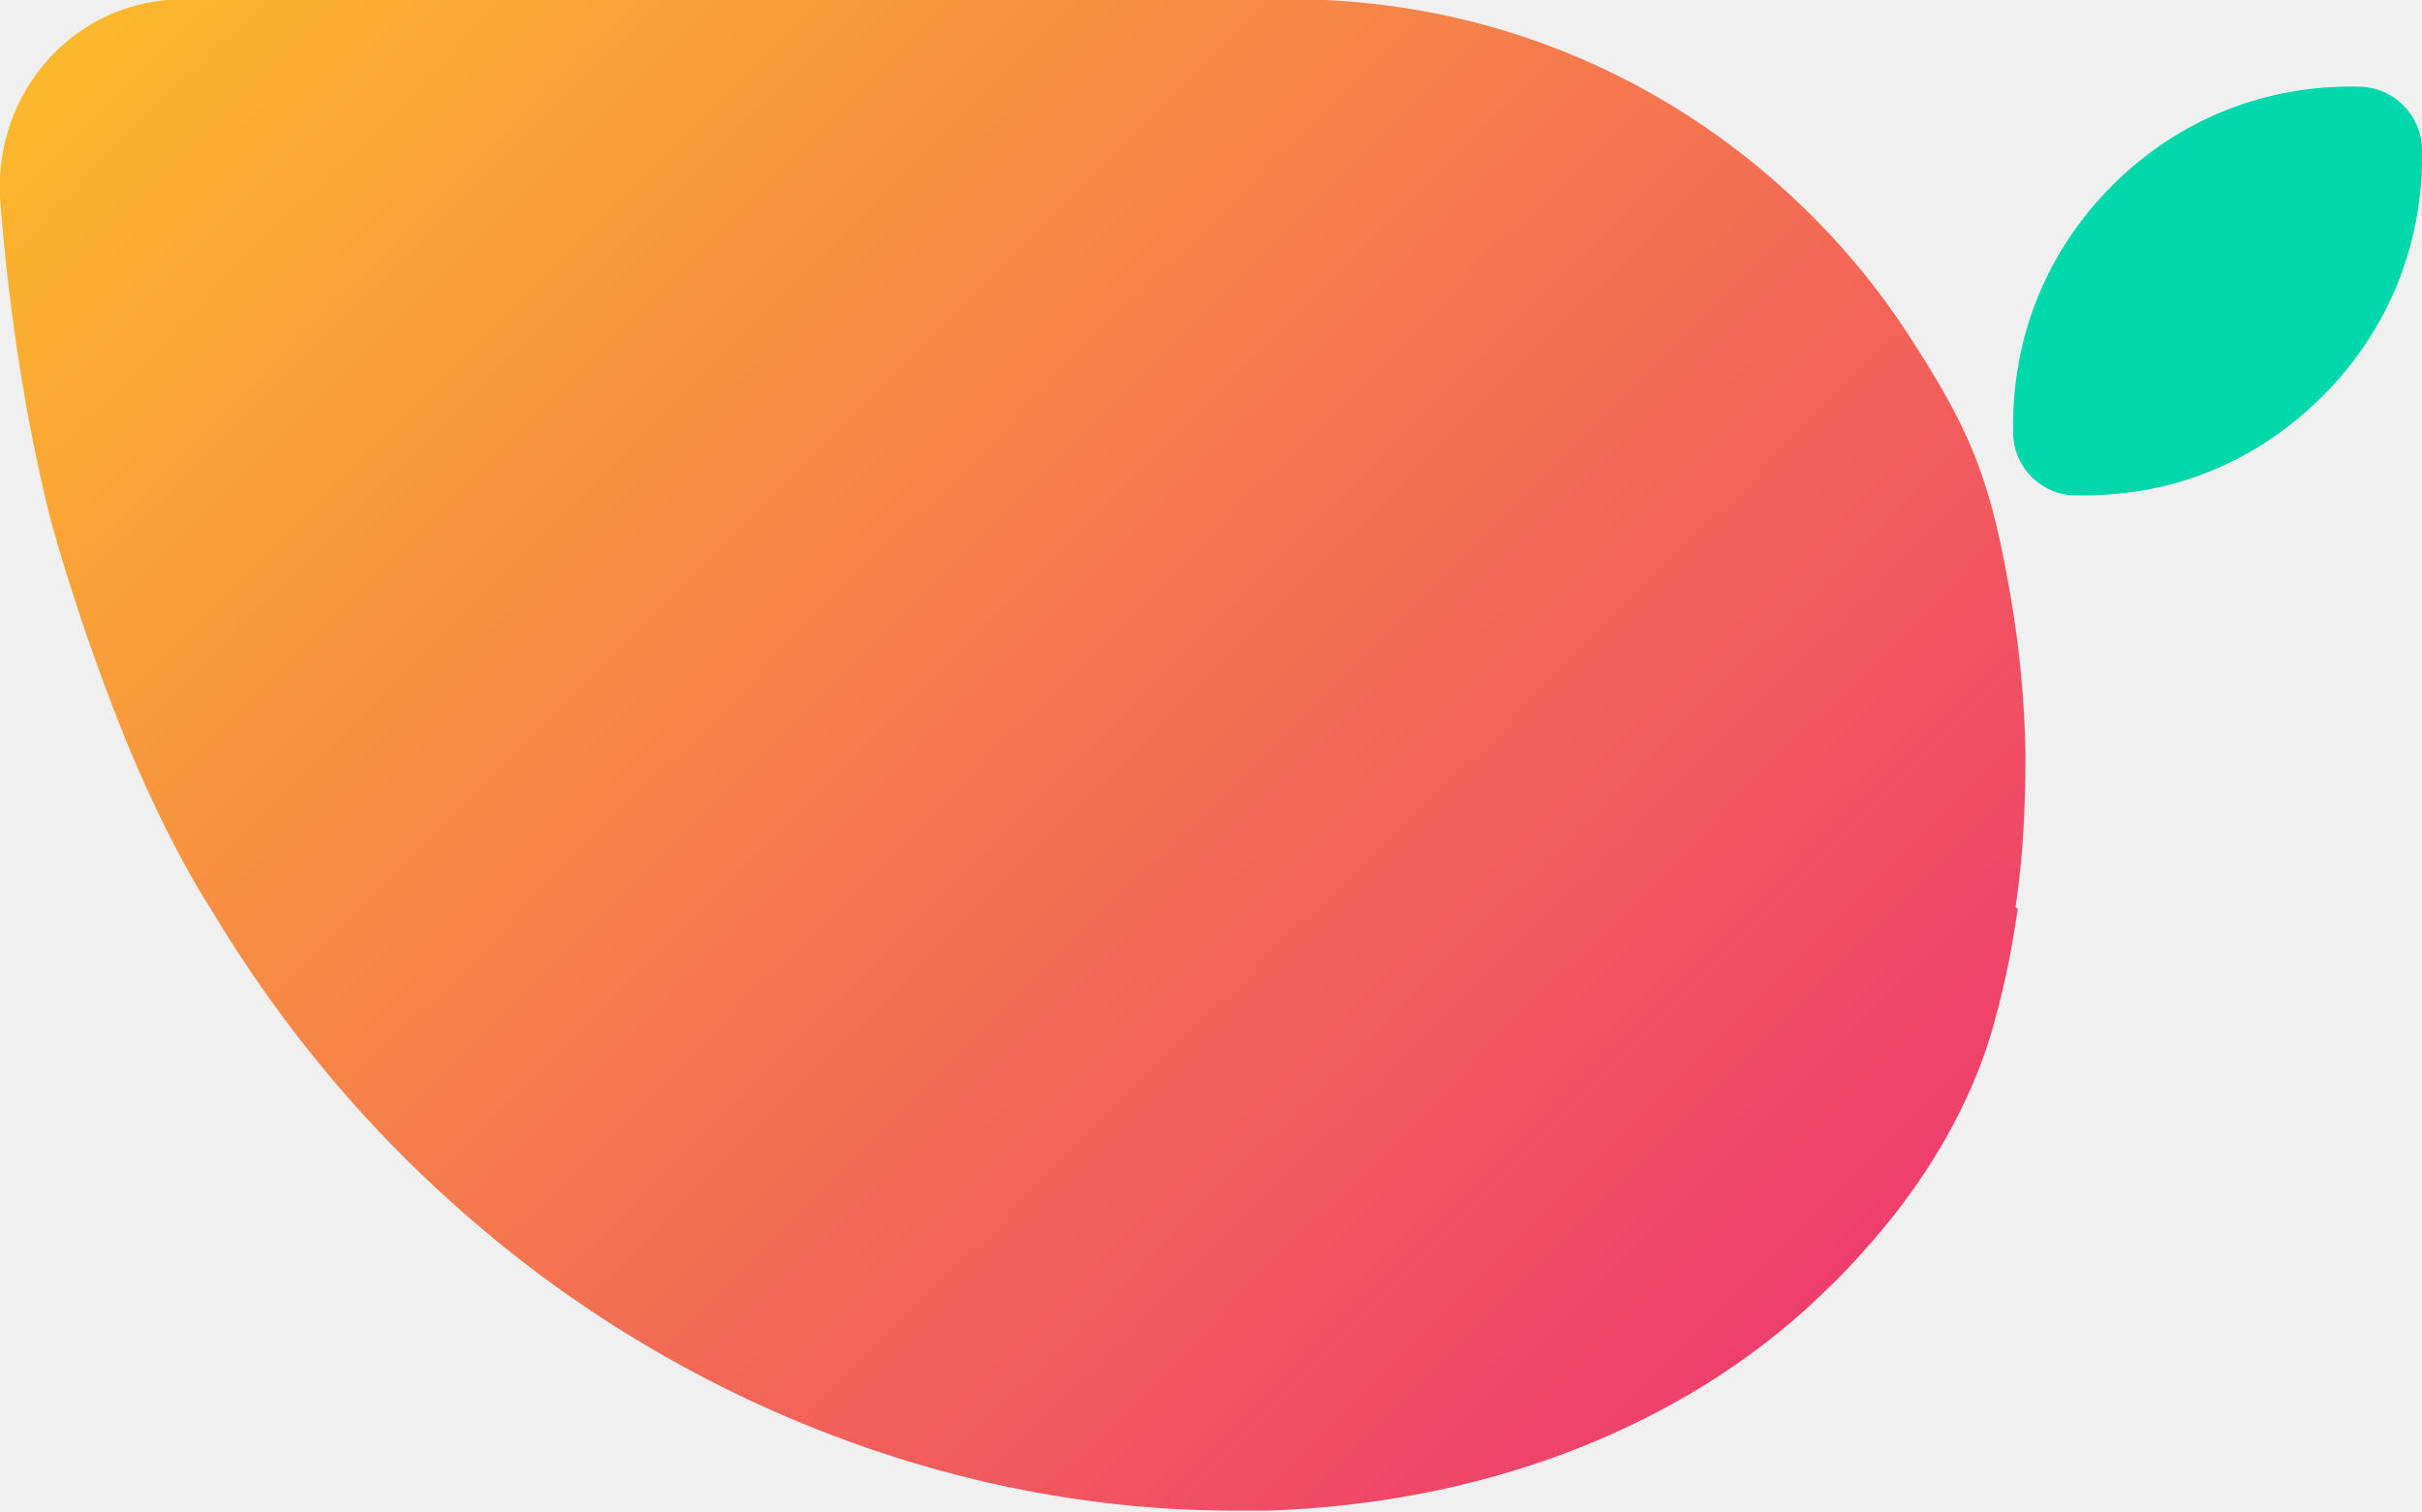
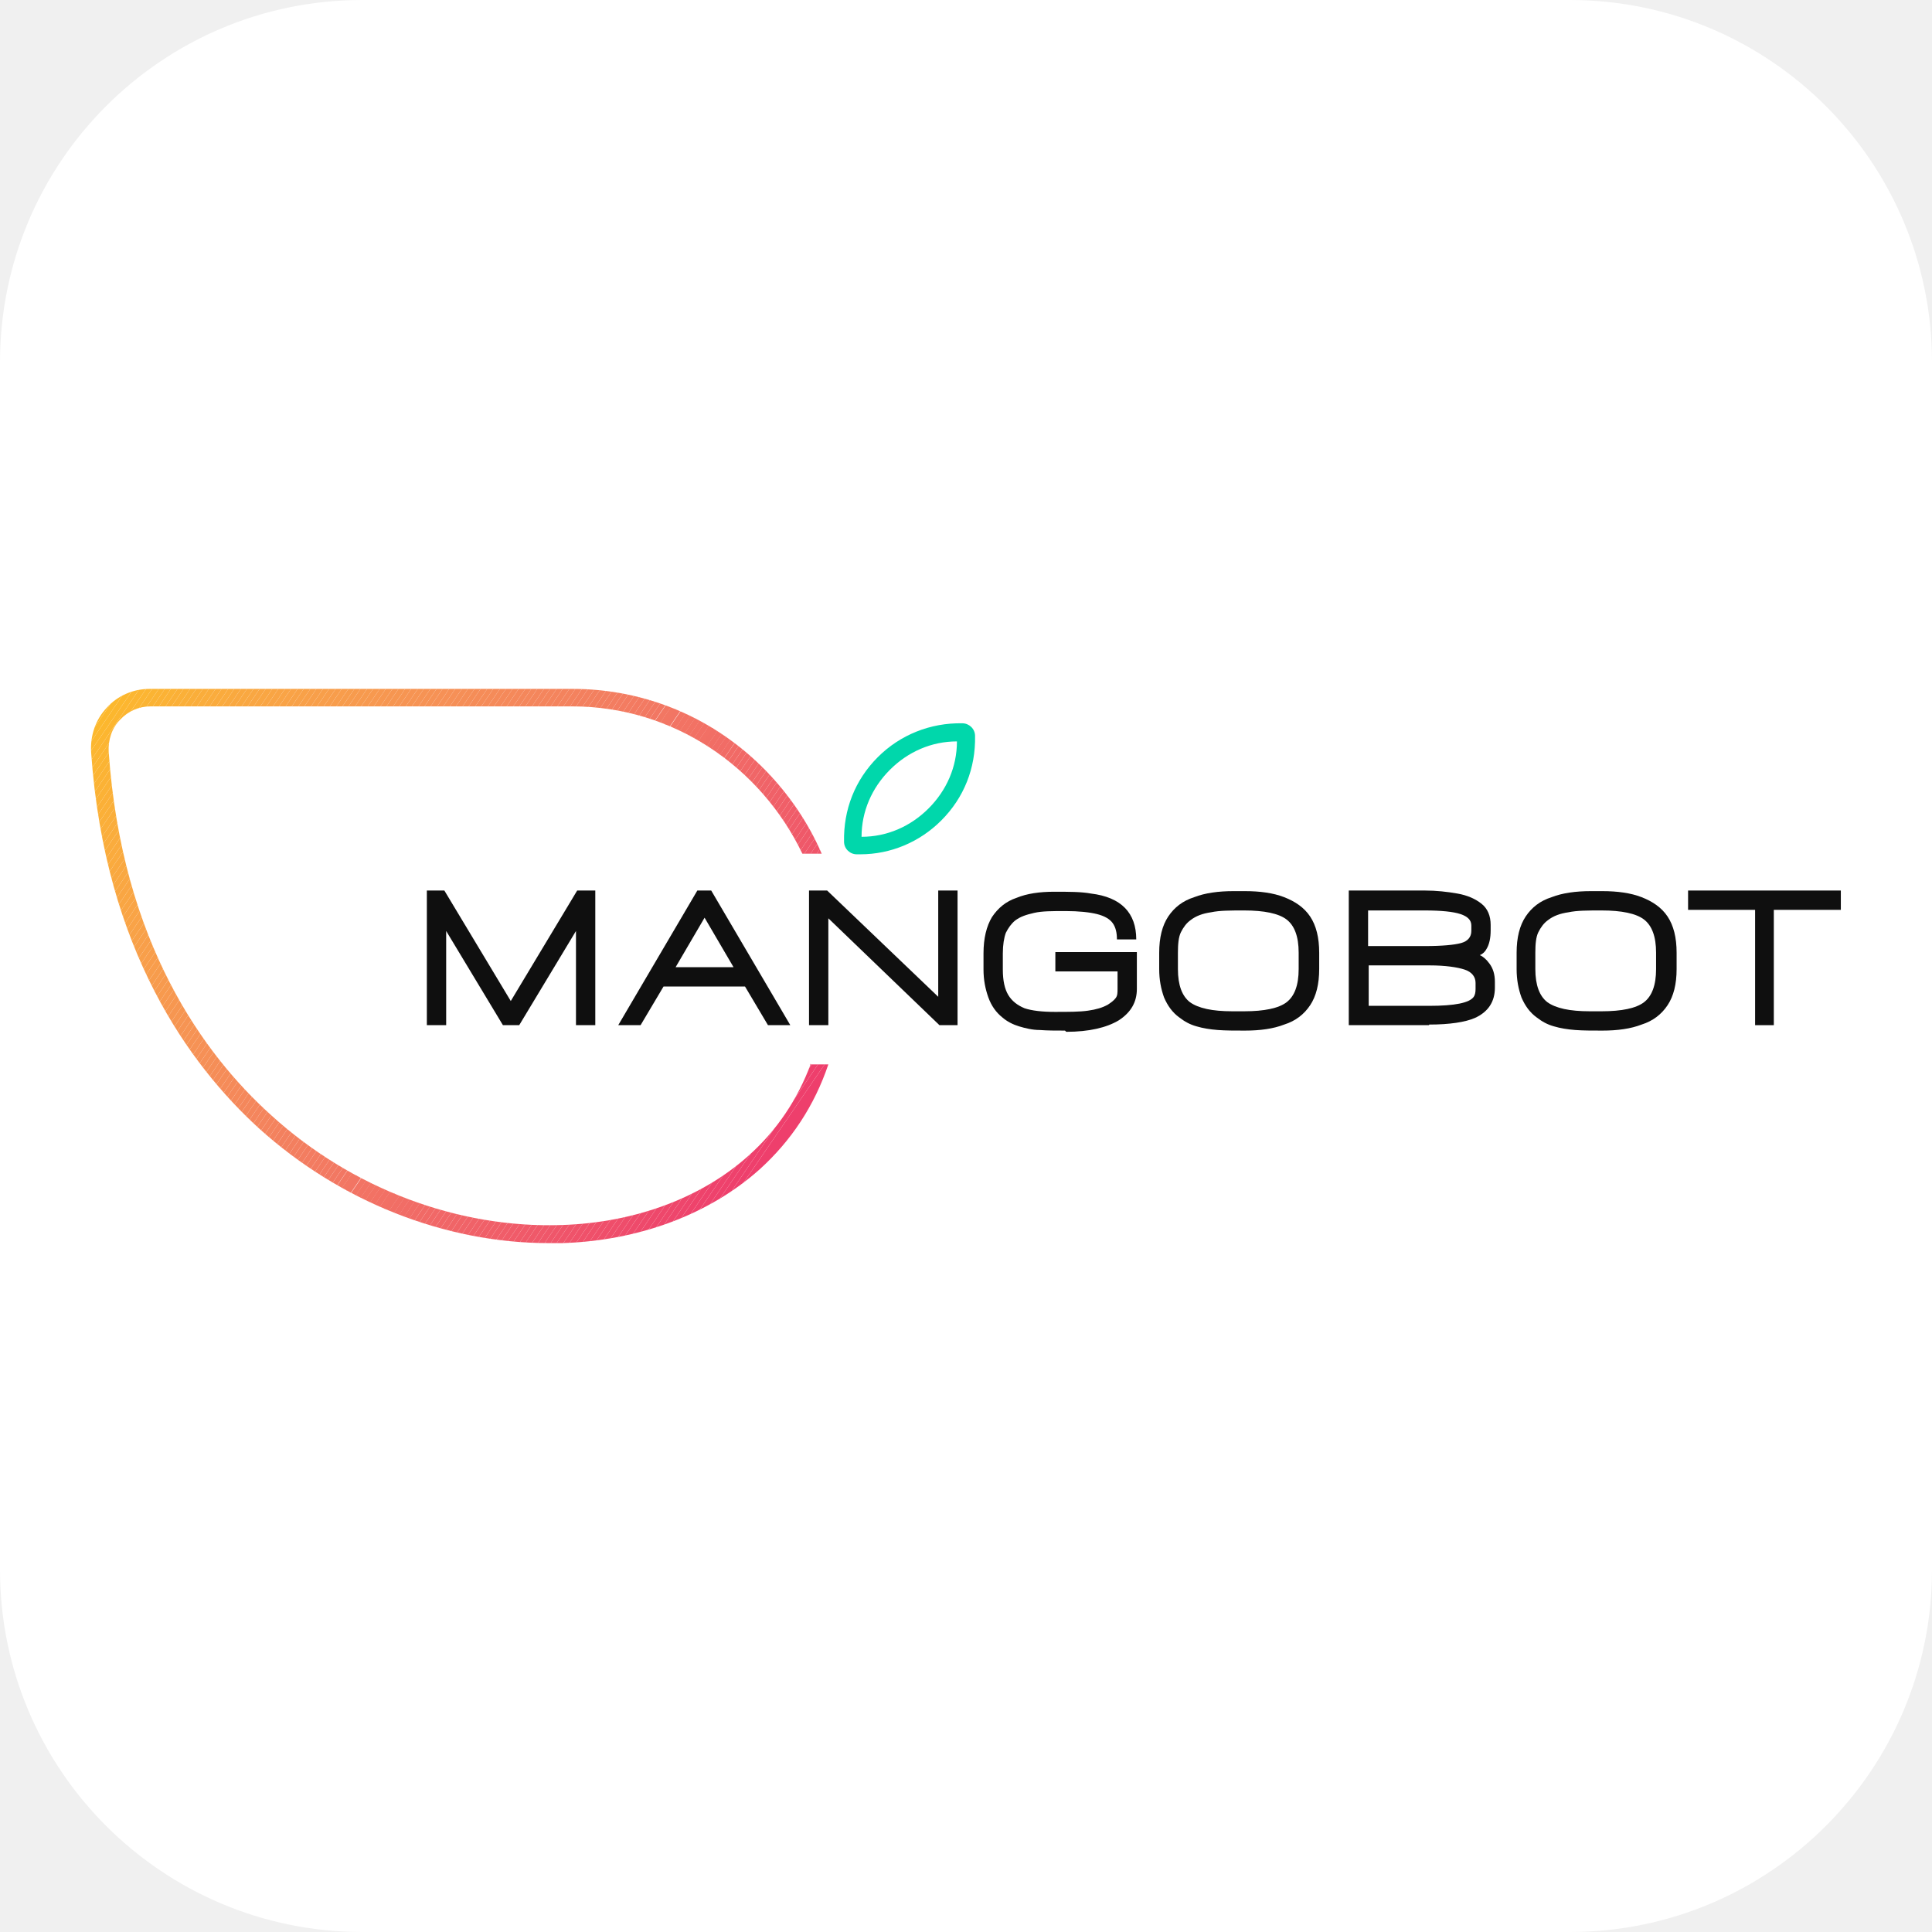
- <svg xmlns="http://www.w3.org/2000/svg" id="Layer_2" data-name="Layer 2" viewBox="0 0 31.58 19.71">
+ <svg xmlns="http://www.w3.org/2000/svg" id="Layer_2" data-name="Layer 2" viewBox="0 0 32 32">
  <defs>
    <style>
      .cls-1 {
+         fill: #f89d4b;
+       }
+ 
+       .cls-2 {
+         fill: #ee456c;
+       }
+ 
+       .cls-3 {
+         fill: #ee406c;
+       }
+ 
+       .cls-4 {
+         fill: #ef516a;
+       }
+ 
+       .cls-5 {
+         fill: #f9a742;
+       }
+ 
+       .cls-6 {
+         fill: #f4875c;
+       }
+ 
+       .cls-7 {
+         fill: #fbb235;
+       }
+ 
+       .cls-8 {
+         fill: #f58d57;
+       }
+ 
+       .cls-9 {
+         fill: #ef4e6b;
+       }
+ 
+       .cls-10 {
+         fill: #f4845d;
+       }
+ 
+       .cls-11 {
+         fill: #f3805e;
+       }
+ 
+       .cls-12 {
+         fill: #f37c61;
+       }
+ 
+       .cls-13 {
        fill: #00d7ab;
      }

-       .cls-2 {
-         fill: url(#linear-gradient);
+       .cls-14 {
+         fill: #f05a69;
+       }
+ 
+       .cls-15 {
+         fill: #fbb037;
+       }
+ 
+       .cls-16 {
+         fill: #f05d69;
+       }
+ 
+       .cls-17 {
+         fill: #fcb82c;
+       }
+ 
+       .cls-18 {
+         fill: #f89d4c;
+       }
+ 
+       .cls-19 {
+         fill: #f06368;
+       }
+ 
+       .cls-20 {
+         fill: #ee436b;
+       }
+ 
+       .cls-21 {
+         fill: #f37f5f;
+       }
+ 
+       .cls-22 {
+         fill: #f79750;
+       }
+ 
+       .cls-23 {
+         fill: #f05c69;
+       }
+ 
+       .cls-24 {
+         fill: #f27564;
+       }
+ 
+       .cls-25 {
+         fill: #f89e4b;
+       }
+ 
+       .cls-26 {
+         fill: #fbb038;
+       }
+ 
+       .cls-27 {
+         fill: #f16966;
+       }
+ 
+       .cls-28 {
+         fill: #f9a841;
+       }
+ 
+       .cls-29 {
+         fill: #fff;
+       }
+ 
+       .cls-30 {
+         fill: #f37e60;
+       }
+ 
+       .cls-31 {
+         fill: #f69156;
+       }
+ 
+       .cls-32 {
+         fill: #f8a049;
+       }
+ 
+       .cls-33 {
+         fill: #f16767;
+       }
+ 
+       .cls-34 {
+         fill: #f5885b;
+       }
+ 
+       .cls-35 {
+         fill: #fcb72e;
+       }
+ 
+       .cls-36 {
+         fill: #ee496b;
+       }
+ 
+       .cls-37 {
+         fill: #f27663;
+       }
+ 
+       .cls-38 {
+         fill: none;
+       }
+ 
+       .cls-39 {
+         fill: #f69057;
+       }
+ 
+       .cls-40 {
+         fill: #ef546a;
+       }
+ 
+       .cls-41 {
+         fill: #f37f60;
+       }
+ 
+       .cls-42 {
+         fill: #f9a445;
+       }
+ 
+       .cls-43 {
+         fill: #f69354;
+       }
+ 
+       .cls-44 {
+         fill: #f27962;
+       }
+ 
+       .cls-45 {
+         fill: #ef586a;
+       }
+ 
+       .cls-46 {
+         fill: #f69255;
+       }
+ 
+       .cls-47 {
+         fill: #f58c58;
+       }
+ 
+       .cls-48 {
+         fill: #f58b59;
+       }
+ 
+       .cls-49 {
+         fill: #f69254;
+       }
+ 
+       .cls-50 {
+         fill: #f27164;
+       }
+ 
+       .cls-51 {
+         fill: #f4855d;
+       }
+ 
+       .cls-52 {
+         fill: #ee3f6c;
+       }
+ 
+       .cls-53 {
+         fill: #f58a59;
+       }
+ 
+       .cls-54 {
+         fill: #fcb532;
+       }
+ 
+       .cls-55 {
+         fill: #f16d66;
+       }
+ 
+       .cls-56 {
+         fill: #faad3b;
+       }
+ 
+       .cls-57 {
+         fill: #ef4f6a;
+       }
+ 
+       .cls-58 {
+         fill: #ef536a;
+       }
+ 
+       .cls-59 {
+         fill: #f79850;
+       }
+ 
+       .cls-60 {
+         fill: #f06467;
+       }
+ 
+       .cls-61 {
+         fill: #f4825e;
+       }
+ 
+       .cls-62 {
+         fill: #ee486b;
+       }
+ 
+       .cls-63 {
+         fill: #f4875b;
+       }
+ 
+       .cls-64 {
+         fill: #f37a61;
+       }
+ 
+       .cls-65 {
+         fill: #f79a4e;
+       }
+ 
+       .cls-66 {
+         fill: #fcb531;
+       }
+ 
+       .cls-67 {
+         fill: #f16667;
+       }
+ 
+       .cls-68 {
+         fill: #f9a544;
+       }
+ 
+       .cls-69 {
+         fill: #faaf39;
+       }
+ 
+       .cls-70 {
+         fill: #f69651;
+       }
+ 
+       .cls-71 {
+         fill: #faac3d;
+       }
+ 
+       .cls-72 {
+         fill: #f8a247;
+       }
+ 
+       .cls-73 {
+         fill: #f27464;
+       }
+ 
+       .cls-74 {
+         fill: #f37d60;
+       }
+ 
+       .cls-75 {
+         fill: #f05b69;
+       }
+ 
+       .cls-76 {
+         fill: #fbb236;
+       }
+ 
+       .cls-77 {
+         fill: #ee426c;
+       }
+ 
+       .cls-78 {
+         fill: #fbb334;
+       }
+ 
+       .cls-79 {
+         fill: #f27763;
+       }
+ 
+       .cls-80 {
+         fill: #f79c4c;
+       }
+ 
+       .cls-81 {
+         fill: #f4835e;
+       }
+ 
+       .cls-82 {
+         fill: #faae3a;
+       }
+ 
+       .cls-83 {
+         fill: #ee466c;
+       }
+ 
+       .cls-84 {
+         fill: #fcb82d;
+       }
+ 
+       .cls-85 {
+         fill: #f06567;
+       }
+ 
+       .cls-86 {
+         fill: #f69056;
+       }
+ 
+       .cls-87 {
+         fill: #f27862;
+       }
+ 
+       .cls-88 {
+         fill: #f37a62;
+       }
+ 
+       .cls-89 {
+         fill: #ef506a;
+       }
+ 
+       .cls-90 {
+         fill: #0f0f0f;
+       }
+ 
+       .cls-91 {
+         fill: #faab3d;
+       }
+ 
+       .cls-92 {
+         fill: #f3805f;
+       }
+ 
+       .cls-93 {
+         fill: #ef556a;
+       }
+ 
+       .cls-94 {
+         fill: #faad3c;
+       }
+ 
+       .cls-95 {
+         fill: #f9a643;
+       }
+ 
+       .cls-96 {
+         fill: #f16e65;
+       }
+ 
+       .cls-97 {
+         fill: #f16a66;
+       }
+ 
+       .cls-98 {
+         fill: #f27264;
+       }
+ 
+       .cls-99 {
+         fill: #ee476b;
+       }
+ 
+       .cls-100 {
+         fill: #f9a347;
+       }
+ 
+       .cls-101 {
+         fill: #f16b66;
+       }
+ 
+       .cls-102 {
+         fill: #f05e68;
+       }
+ 
+       .cls-103 {
+         fill: #ef566a;
+       }
+ 
+       .cls-104 {
+         fill: #f16867;
+       }
+ 
+       .cls-105 {
+         fill: #f58e57;
+       }
+ 
+       .cls-106 {
+         fill: #f9a840;
+       }
+ 
+       .cls-107 {
+         fill: #ee4b6b;
+       }
+ 
+       .cls-108 {
+         fill: #f8a148;
+       }
+ 
+       .cls-109 {
+         fill: #ef5969;
+       }
+ 
+       .cls-110 {
+         fill: #f05f68;
+       }
+ 
+       .cls-111 {
+         fill: #f4865c;
+       }
+ 
+       .cls-112 {
+         fill: #f27364;
+       }
+ 
+       .cls-113 {
+         fill: #f16c66;
+       }
+ 
+       .cls-114 {
+         fill: #f27065;
+       }
+ 
+       .cls-115 {
+         fill: #f9a446;
+       }
+ 
+       .cls-116 {
+         fill: #f4835d;
+       }
+ 
+       .cls-117 {
+         fill: #ef526a;
+       }
+ 
+       .cls-118 {
+         fill: #f9a93f;
+       }
+ 
+       .cls-119 {
+         fill: #f06667;
+       }
+ 
+       .cls-120 {
+         fill: #ee416c;
+       }
+ 
+       .cls-121 {
+         fill: #f37b61;
+       }
+ 
+       .cls-122 {
+         fill: #f79b4d;
+       }
+ 
+       .cls-123 {
+         fill: #f69453;
+       }
+ 
+       .cls-124 {
+         fill: #ee4a6b;
+       }
+ 
+       .cls-125 {
+         fill: #ef4e6a;
+       }
+ 
+       .cls-126 {
+         fill: #fcb630;
+       }
+ 
+       .cls-127 {
+         fill: #ef576a;
+       }
+ 
+       .cls-128 {
+         fill: #f69552;
+       }
+ 
+       .cls-129 {
+         fill: #f06268;
+       }
+ 
+       .cls-130 {
+         fill: #f7994f;
+       }
+ 
+       .cls-131 {
+         fill: #f06168;
+       }
+ 
+       .cls-132 {
+         fill: #f06068;
+       }
+ 
+       .cls-133 {
+         fill: #faab3e;
+       }
+ 
+       .cls-134 {
+         fill: #f89f4a;
+       }
+ 
+       .cls-135 {
+         fill: #f58f57;
+       }
+ 
+       .cls-136 {
+         fill: #fbb433;
+       }
+ 
+       .cls-137 {
+         clip-path: url(#clippath);
+       }
+ 
+       .cls-138 {
+         fill: #ee4d6b;
+       }
+ 
+       .cls-139 {
+         fill: #f5895a;
+       }
+ 
+       .cls-140 {
+         fill: #f16f65;
      }
    </style>
-     <linearGradient id="linear-gradient" x1="23.06" y1="17.58" x2="3.45" y2="-2.04" gradientUnits="userSpaceOnUse">
-       <stop offset="0" stop-color="#ee3f6c" />
-       <stop offset="1" stop-color="#fcb82c" />
-     </linearGradient>
+     <clipPath id="clippath">
+       <path class="cls-38" d="M13.43,17.62c-.22.59-.56,1.1-1.03,1.52-.78.7-1.88,1.11-3.09,1.15-1.72.06-3.48-.6-4.82-1.82-1.11-1-2.47-2.85-2.69-6.02-.01-.19.05-.39.19-.53.13-.14.31-.22.5-.22h6.99c1.67,0,3.12,1,3.81,2.44h.32c-.22-.51-.54-.98-.93-1.38-.85-.87-1.99-1.35-3.2-1.35H2.48c-.27,0-.53.11-.71.31-.19.2-.28.47-.26.75.23,3.27,1.64,5.18,2.78,6.22,1.34,1.21,3.08,1.9,4.8,1.9.07,0,.15,0,.22,0,1.28-.04,2.44-.48,3.27-1.22.53-.48.91-1.06,1.14-1.74h-.31Z" />
+     </clipPath>
  </defs>
  <g id="Layer_1-2" data-name="Layer 1">
    <g>
-       <path class="cls-1" d="M31.58,1.93c.03,1.22-.43,2.37-1.29,3.23s-1.94,1.3-3.11,1.3c-.04,0-.08,0-.12,0-.44,0-.81-.37-.81-.81-.03-1.21.42-2.36,1.29-3.23s2.01-1.32,3.23-1.29c.44.01.8.37.81.81Z" />
-       <path class="cls-2" d="M26.31,11.85c-.07.48-.16.95-.29,1.42-.3,1.15-.95,2.2-1.75,3.08-.23.26-.48.5-.73.73-1.78,1.6-4.27,2.53-7,2.62-.16,0-.32,0-.47,0-3.64,0-7.35-1.46-10.18-4.02-1.03-.92-2.16-2.18-3.15-3.84,0,0-.58-.87-1.18-2.39s-.91-2.71-.91-2.71C.34,5.49.12,4.11,0,2.59c-.04-.67.19-1.34.65-1.84.46-.49,1.07-.76,1.75-.76h14.43c2.6,0,5.04,1.03,6.87,2.9.43.44.82.92,1.16,1.44s.65,1.03.87,1.57c.25.61.38,1.26.49,1.9s.18,1.35.19,2.04c0,.67-.03,1.33-.13,1.99Z" />
+       <rect class="cls-29" width="32" height="32" rx="6" ry="6" />
+       <g id="uuid-e675c6ee-633a-4147-bfee-abfe7c6ea15d" data-name="Layer 1-2">
+         <g>
+           <g>
+             <path class="cls-90" d="M9.86,16.98h-.32v-1.56l-.94,1.56h-.27l-.94-1.56v1.56h-.32v-2.23h.29l1.1,1.83,1.1-1.83h.3v2.23h0Z" />
+             <path class="cls-90" d="M13.09,16.98h-.37l-.38-.64h-1.35l-.38.64h-.37l1.31-2.23h.23l1.31,2.23h0ZM12.15,16.02l-.48-.82-.48.82h.97,0Z" />
+             <path class="cls-90" d="M15.86,16.98h-.3l-1.84-1.77v1.77h-.32v-2.23h.3l1.84,1.76v-1.76h.32v2.23h0Z" />
+             <path class="cls-90" d="M17.64,17.07c-.15,0-.29,0-.42-.01-.12,0-.24-.03-.34-.06-.1-.03-.2-.08-.28-.15-.1-.08-.18-.19-.23-.33-.05-.14-.08-.29-.08-.46v-.27c0-.25.05-.45.14-.6.1-.15.23-.26.41-.32.17-.07.38-.1.62-.1s.45,0,.61.03c.5.06.75.32.75.76h-.32c0-.11-.02-.2-.07-.27-.05-.07-.14-.12-.26-.15-.12-.03-.3-.05-.52-.05s-.39,0-.52.03-.23.06-.32.13c-.06.05-.11.12-.15.2-.03.08-.05.2-.05.34v.27c0,.18.03.32.09.42.06.1.15.17.27.22.12.04.29.06.5.06.23,0,.41,0,.55-.02s.24-.05.33-.1c.06-.04.1-.07.13-.11s.03-.09.03-.15v-.29h-1.03v-.32h1.35v.61c0,.22-.1.39-.3.52-.2.12-.49.19-.87.19h0Z" />
+             <path class="cls-90" d="M20.61,17.07c-.16,0-.31,0-.44-.01s-.25-.03-.35-.06c-.11-.03-.2-.08-.29-.15-.11-.08-.19-.19-.25-.33-.05-.14-.08-.29-.08-.47v-.27c0-.25.05-.45.15-.6.1-.15.24-.26.43-.32.18-.07.4-.1.65-.1h.19c.25,0,.47.03.65.1.18.07.33.17.43.32s.15.35.15.6v.27c0,.25-.05.45-.15.6-.1.15-.24.26-.43.32-.18.07-.4.1-.65.1h0ZM20.61,16.75c.33,0,.57-.05.7-.15.13-.1.2-.28.2-.55v-.27c0-.27-.07-.45-.2-.55-.13-.1-.37-.15-.7-.15-.23,0-.41,0-.55.03-.14.02-.25.06-.34.13-.07.05-.12.12-.16.2s-.05.2-.05.34v.27c0,.27.07.45.2.55.14.1.37.15.7.15h.19Z" />
+             <path class="cls-90" d="M23.67,16.98h-1.33v-2.23h1.26c.19,0,.37.02.54.05s.3.09.4.17.15.2.15.35v.09c0,.12-.02.23-.07.31-.02.04-.06.08-.11.1.05.02.11.07.16.14.06.08.09.18.09.3v.1c0,.23-.11.4-.33.5-.16.07-.42.11-.76.11h0ZM23.6,15.67c.29,0,.49-.02.6-.05.11-.03.17-.1.17-.2v-.09c0-.09-.06-.15-.18-.19-.12-.04-.32-.06-.59-.06h-.94v.59h.94ZM23.67,16.66c.43,0,.67-.05.74-.15.02-.03.03-.07.03-.13v-.1c0-.1-.06-.18-.18-.22-.12-.04-.32-.07-.58-.07h-1.01v.67h1.01Z" />
+             <path class="cls-90" d="M26.53,17.07c-.16,0-.31,0-.44-.01s-.25-.03-.35-.06c-.11-.03-.2-.08-.29-.15-.11-.08-.19-.19-.25-.33-.05-.14-.08-.29-.08-.47v-.27c0-.25.05-.45.15-.6.1-.15.24-.26.43-.32.18-.07.4-.1.65-.1h.19c.25,0,.47.03.65.1.18.07.33.17.43.32s.15.35.15.6v.27c0,.25-.05.45-.15.6-.1.15-.24.26-.43.32-.18.07-.4.1-.65.1h0ZM26.53,16.75c.33,0,.57-.05.7-.15.13-.1.2-.28.2-.55v-.27c0-.27-.07-.45-.2-.55-.13-.1-.37-.15-.7-.15-.23,0-.41,0-.55.03-.14.02-.25.06-.34.13-.07.05-.12.12-.16.2s-.05.2-.05.34v.27c0,.27.07.45.2.55.14.1.37.15.7.15h.19Z" />
+             <path class="cls-90" d="M29.39,16.98h-.32v-1.91h-1.11v-.32h2.53v.32h-1.11v1.91Z" />
+           </g>
+           <g class="cls-137">
+             <g>
+               <polygon class="cls-17" points="1.89 11.41 1.49 12 1.49 11.41 1.89 11.41" />
+               <polygon class="cls-17" points="2 11.41 1.49 12.16 1.49 12 1.89 11.41 2 11.41" />
+               <polygon class="cls-84" points="2.1 11.41 1.49 12.31 1.49 12.16 2 11.41 2.1 11.41" />
+               <polygon class="cls-35" points="2.21 11.41 1.49 12.46 1.49 12.31 2.1 11.41 2.21 11.41" />
+               <polygon class="cls-126" points="2.31 11.41 1.49 12.62 1.49 12.46 2.21 11.41 2.31 11.41" />
+               <polygon class="cls-66" points="2.42 11.41 1.49 12.77 1.49 12.62 2.31 11.41 2.42 11.41" />
+               <polygon class="cls-54" points="2.52 11.41 1.49 12.92 1.49 12.77 2.42 11.41 2.52 11.41" />
+               <polygon class="cls-136" points="2.63 11.41 1.49 13.08 1.49 12.92 2.52 11.41 2.63 11.41" />
+               <polygon class="cls-78" points="2.73 11.41 1.49 13.23 1.49 13.08 2.63 11.41 2.73 11.41" />
+               <polygon class="cls-7" points="2.83 11.41 1.49 13.38 1.49 13.23 2.73 11.41 2.83 11.41" />
+               <polygon class="cls-76" points="2.94 11.41 1.49 13.54 1.49 13.38 2.83 11.41 2.94 11.41" />
+               <polygon class="cls-15" points="3.04 11.41 1.49 13.69 1.49 13.54 2.94 11.41 3.04 11.41" />
+               <polygon class="cls-26" points="3.15 11.41 1.49 13.84 1.49 13.69 3.04 11.41 3.15 11.41" />
+               <polygon class="cls-69" points="3.25 11.41 1.49 13.99 1.49 13.84 3.15 11.41 3.25 11.41" />
+               <polygon class="cls-82" points="3.36 11.41 1.49 14.15 1.49 13.99 3.25 11.41 3.36 11.41" />
+               <polygon class="cls-56" points="3.46 11.41 1.49 14.3 1.49 14.15 3.36 11.41 3.46 11.41" />
+               <polygon class="cls-94" points="3.57 11.41 1.49 14.45 1.49 14.3 3.46 11.41 3.57 11.41" />
+               <polygon class="cls-71" points="3.67 11.41 1.49 14.61 1.49 14.45 3.57 11.41 3.67 11.41" />
+               <polygon class="cls-91" points="3.78 11.41 1.49 14.76 1.49 14.61 3.67 11.41 3.78 11.41" />
+               <polygon class="cls-133" points="3.88 11.41 1.49 14.91 1.49 14.76 3.78 11.41 3.88 11.41" />
+               <polygon class="cls-118" points="3.99 11.41 1.49 15.07 1.49 14.91 3.88 11.41 3.99 11.41" />
+               <polygon class="cls-106" points="4.09 11.41 1.49 15.22 1.49 15.07 3.99 11.41 4.09 11.41" />
+               <polygon class="cls-28" points="4.2 11.41 1.49 15.37 1.49 15.22 4.09 11.41 4.2 11.41" />
+               <polygon class="cls-5" points="4.3 11.41 1.49 15.52 1.49 15.37 4.2 11.41 4.3 11.41" />
+               <polygon class="cls-95" points="4.4 11.41 1.49 15.68 1.49 15.52 4.3 11.41 4.4 11.41" />
+               <polygon class="cls-95" points="4.51 11.41 1.49 15.83 1.49 15.68 4.4 11.41 4.51 11.41" />
+               <polygon class="cls-68" points="4.61 11.41 1.49 15.98 1.49 15.83 4.51 11.41 4.61 11.41" />
+               <polygon class="cls-42" points="4.72 11.41 1.49 16.14 1.49 15.98 4.61 11.41 4.72 11.41" />
+               <polygon class="cls-115" points="4.82 11.41 1.49 16.29 1.49 16.14 4.72 11.41 4.82 11.41" />
+               <polygon class="cls-100" points="4.93 11.41 1.49 16.44 1.49 16.29 4.82 11.41 4.93 11.41" />
+               <polygon class="cls-72" points="5.03 11.41 1.49 16.6 1.49 16.44 4.93 11.41 5.03 11.41" />
+               <polygon class="cls-108" points="5.14 11.41 1.49 16.75 1.49 16.6 5.03 11.41 5.14 11.41" />
+               <polygon class="cls-32" points="5.24 11.41 1.49 16.9 1.49 16.75 5.14 11.41 5.24 11.41" />
+               <polygon class="cls-134" points="5.35 11.41 1.49 17.05 1.49 16.9 5.24 11.41 5.35 11.41" />
+               <polygon class="cls-134" points="5.45 11.41 1.53 17.14 1.49 17.12 1.49 17.05 5.35 11.41 5.45 11.41" />
+               <polygon class="cls-25" points="5.56 11.41 1.6 17.19 1.53 17.14 5.45 11.41 5.56 11.41" />
+               <polygon class="cls-1" points="5.66 11.41 1.67 17.24 1.6 17.19 5.56 11.41 5.66 11.41" />
+               <polygon class="cls-18" points="5.77 11.41 1.75 17.29 1.67 17.24 5.66 11.41 5.77 11.41" />
+               <polygon class="cls-80" points="5.87 11.41 1.82 17.34 1.75 17.29 5.77 11.41 5.87 11.41" />
+               <polygon class="cls-122" points="5.97 11.41 1.89 17.39 1.82 17.34 5.87 11.41 5.97 11.41" />
+               <polygon class="cls-65" points="6.08 11.41 1.96 17.44 1.89 17.39 5.97 11.41 6.08 11.41" />
+               <polygon class="cls-65" points="6.18 11.41 2.03 17.49 1.96 17.44 6.08 11.41 6.18 11.41" />
+               <polygon class="cls-130" points="6.29 11.41 2.1 17.53 2.03 17.49 6.18 11.41 6.29 11.41" />
+               <polygon class="cls-59" points="6.39 11.41 2.17 17.58 2.1 17.53 6.29 11.41 6.39 11.41" />
+               <polygon class="cls-22" points="6.5 11.41 2.24 17.63 2.17 17.58 6.39 11.41 6.5 11.41" />
+               <polygon class="cls-70" points="6.6 11.41 2.32 17.68 2.24 17.63 6.5 11.41 6.6 11.41" />
+               <polygon class="cls-70" points="6.71 11.41 2.39 17.73 2.32 17.68 6.6 11.41 6.71 11.41" />
+               <polygon class="cls-128" points="6.81 11.41 2.46 17.78 2.39 17.73 6.71 11.41 6.81 11.41" />
+               <polygon class="cls-123" points="6.92 11.41 2.53 17.83 2.46 17.78 6.81 11.41 6.92 11.41" />
+               <polygon class="cls-123" points="7.02 11.41 2.6 17.88 2.53 17.83 6.92 11.41 7.02 11.41" />
+               <polygon class="cls-43" points="7.13 11.41 2.67 17.92 2.6 17.88 7.02 11.41 7.13 11.41" />
+               <polygon class="cls-49" points="7.23 11.41 2.74 17.97 2.67 17.92 7.13 11.41 7.23 11.41" />
+               <polygon class="cls-46" points="7.33 11.41 2.82 18.02 2.74 17.97 7.23 11.41 7.33 11.41" />
+               <polygon class="cls-31" points="7.44 11.41 2.89 18.07 2.82 18.02 7.33 11.41 7.44 11.41" />
+               <polygon class="cls-86" points="7.54 11.41 2.96 18.12 2.89 18.07 7.44 11.41 7.54 11.41" />
+               <polygon class="cls-39" points="7.65 11.41 3.03 18.17 2.96 18.12 7.54 11.41 7.65 11.41" />
+               <polygon class="cls-135" points="7.75 11.41 3.1 18.22 3.03 18.17 7.65 11.41 7.75 11.41" />
+               <polygon class="cls-105" points="7.86 11.41 3.17 18.27 3.1 18.22 7.75 11.41 7.86 11.41" />
+               <polygon class="cls-8" points="7.96 11.41 3.24 18.31 3.17 18.27 7.86 11.41 7.96 11.41" />
+               <polygon class="cls-47" points="8.07 11.41 3.31 18.36 3.24 18.31 7.96 11.41 8.07 11.41" />
+               <polygon class="cls-47" points="8.17 11.41 3.39 18.41 3.31 18.36 8.07 11.41 8.17 11.41" />
+               <polygon class="cls-48" points="8.28 11.41 3.46 18.46 3.39 18.41 8.17 11.41 8.28 11.41" />
+               <polygon class="cls-53" points="8.38 11.41 3.53 18.51 3.46 18.46 8.28 11.41 8.38 11.41" />
+               <polygon class="cls-139" points="8.49 11.41 3.6 18.56 3.53 18.51 8.38 11.41 8.49 11.41" />
+               <polygon class="cls-139" points="8.59 11.41 3.67 18.61 3.6 18.56 8.49 11.41 8.59 11.41" />
+               <polygon class="cls-34" points="8.7 11.41 3.74 18.66 3.67 18.61 8.59 11.41 8.7 11.41" />
+               <polygon class="cls-63" points="8.8 11.41 3.81 18.7 3.74 18.66 8.7 11.41 8.8 11.41" />
+               <polygon class="cls-6" points="8.9 11.41 3.89 18.75 3.81 18.7 8.8 11.41 8.9 11.41" />
+               <polygon class="cls-111" points="9.01 11.41 3.96 18.8 3.89 18.75 8.9 11.41 9.01 11.41" />
+               <polygon class="cls-51" points="9.11 11.41 4.03 18.85 3.96 18.8 9.01 11.41 9.11 11.41" />
+               <polygon class="cls-51" points="9.22 11.41 4.1 18.9 4.03 18.85 9.11 11.41 9.22 11.41" />
+               <polygon class="cls-10" points="9.32 11.41 4.17 18.95 4.1 18.9 9.22 11.41 9.32 11.41" />
+               <polygon class="cls-116" points="9.43 11.41 4.24 19 4.17 18.95 9.32 11.41 9.43 11.41" />
+               <polygon class="cls-81" points="9.53 11.41 4.31 19.05 4.24 19 9.43 11.41 9.53 11.41" />
+               <polygon class="cls-61" points="9.64 11.41 4.38 19.1 4.31 19.05 9.53 11.41 9.64 11.41" />
+               <polygon class="cls-11" points="9.74 11.41 4.46 19.14 4.38 19.1 9.64 11.41 9.74 11.41" />
+               <polygon class="cls-92" points="9.85 11.41 4.53 19.19 4.46 19.14 9.74 11.41 9.85 11.41" />
+               <polygon class="cls-92" points="9.95 11.41 4.6 19.24 4.53 19.19 9.85 11.41 9.95 11.41" />
+               <polygon class="cls-21" points="10.06 11.41 4.67 19.29 4.6 19.24 9.95 11.41 10.06 11.41" />
+               <polygon class="cls-41" points="10.16 11.41 4.74 19.34 4.67 19.29 10.06 11.41 10.16 11.41" />
+               <polygon class="cls-30" points="10.27 11.41 4.81 19.39 4.74 19.34 10.16 11.41 10.27 11.41" />
+               <polygon class="cls-74" points="10.37 11.41 4.88 19.44 4.81 19.39 10.27 11.41 10.37 11.41" />
+               <polygon class="cls-12" points="10.47 11.41 4.95 19.49 4.88 19.44 10.37 11.41 10.47 11.41" />
+               <polygon class="cls-12" points="10.58 11.41 5.03 19.53 4.95 19.49 10.47 11.41 10.58 11.41" />
+               <polygon class="cls-121" points="10.68 11.41 5.1 19.58 5.03 19.53 10.58 11.41 10.68 11.41" />
+               <polygon class="cls-64" points="10.79 11.41 5.17 19.63 5.1 19.58 10.68 11.41 10.79 11.41" />
+               <polygon class="cls-88" points="10.89 11.41 5.24 19.68 5.17 19.63 10.79 11.41 10.89 11.41" />
+               <polygon class="cls-44" points="11 11.41 5.31 19.73 5.24 19.68 10.89 11.41 11 11.41" />
+               <polygon class="cls-87" points="11.1 11.41 5.38 19.78 5.31 19.73 11 11.41 11.1 11.41" />
+               <polygon class="cls-79" points="11.18 11.41 11.2 11.42 5.45 19.83 5.38 19.78 11.1 11.41 11.18 11.41" />
+               <rect class="cls-79" x="3.27" y="15.61" width="10.18" height=".09" transform="translate(-9.28 13.72) rotate(-55.63)" />
+               <rect class="cls-37" x="3.34" y="15.66" width="10.18" height=".09" transform="translate(-9.29 13.8) rotate(-55.63)" />
+               <rect class="cls-24" x="3.42" y="15.7" width="10.18" height=".09" transform="translate(-9.3 13.88) rotate(-55.63)" />
+               <rect class="cls-73" x="3.49" y="15.75" width="10.18" height=".09" transform="translate(-9.3 13.96) rotate(-55.63)" />
+               <rect class="cls-112" x="3.56" y="15.8" width="10.18" height=".09" transform="translate(-9.31 14.04) rotate(-55.63)" />
+               <rect class="cls-112" x="3.63" y="15.85" width="10.18" height=".09" transform="translate(-9.32 14.12) rotate(-55.63)" />
+               <rect class="cls-98" x="3.7" y="15.9" width="10.18" height=".09" transform="translate(-9.33 14.2) rotate(-55.63)" />
+               <rect class="cls-50" x="3.77" y="15.95" width="10.18" height=".09" transform="translate(-9.34 14.28) rotate(-55.63)" />
+               <rect class="cls-114" x="3.84" y="16" width="10.18" height=".09" transform="translate(-9.35 14.36) rotate(-55.63)" />
+               <rect class="cls-114" x="3.91" y="16.05" width="10.18" height=".09" transform="translate(-9.36 14.44) rotate(-55.63)" />
+               <rect class="cls-140" x="3.99" y="16.09" width="10.18" height=".09" transform="translate(-9.37 14.52) rotate(-55.63)" />
+               <rect class="cls-96" x="4.06" y="16.14" width="10.18" height=".09" transform="translate(-9.38 14.6) rotate(-55.63)" />
+               <rect class="cls-55" x="4.13" y="16.19" width="10.18" height=".09" transform="translate(-9.39 14.68) rotate(-55.63)" />
+               <rect class="cls-113" x="4.2" y="16.24" width="10.18" height=".09" transform="translate(-9.4 14.76) rotate(-55.63)" />
+               <rect class="cls-113" x="4.27" y="16.29" width="10.18" height=".09" transform="translate(-9.41 14.84) rotate(-55.63)" />
+               <polygon class="cls-101" points="12.27 12.16 12.34 12.2 6.61 20.59 6.56 20.59 6.52 20.56 12.27 12.16" />
+               <polygon class="cls-97" points="12.34 12.2 12.41 12.25 6.71 20.59 6.61 20.59 12.34 12.2" />
+               <polygon class="cls-27" points="12.41 12.25 12.48 12.3 6.82 20.59 6.71 20.59 12.41 12.25" />
+               <polygon class="cls-104" points="12.48 12.3 12.55 12.35 6.92 20.59 6.82 20.59 12.48 12.3" />
+               <polygon class="cls-33" points="12.55 12.35 12.63 12.4 7.03 20.59 6.92 20.59 12.55 12.35" />
+               <polygon class="cls-67" points="12.63 12.4 12.7 12.45 7.13 20.59 7.03 20.59 12.63 12.4" />
+               <polygon class="cls-119" points="12.7 12.45 12.77 12.5 7.24 20.59 7.13 20.59 12.7 12.45" />
+               <polygon class="cls-85" points="12.77 12.5 12.84 12.55 7.34 20.59 7.24 20.59 12.77 12.5" />
+               <polygon class="cls-60" points="12.84 12.55 12.91 12.59 7.45 20.59 7.34 20.59 12.84 12.55" />
+               <polygon class="cls-19" points="12.91 12.59 12.98 12.64 7.55 20.59 7.45 20.59 12.91 12.59" />
+               <polygon class="cls-129" points="12.98 12.64 13.05 12.69 7.66 20.59 7.55 20.59 12.98 12.64" />
+               <polygon class="cls-131" points="13.05 12.69 13.12 12.74 7.76 20.59 7.66 20.59 13.05 12.69" />
+               <polygon class="cls-132" points="13.12 12.74 13.2 12.79 7.86 20.59 7.76 20.59 13.12 12.74" />
+               <polygon class="cls-110" points="13.2 12.79 13.27 12.84 7.97 20.59 7.86 20.59 13.2 12.79" />
+               <polygon class="cls-110" points="13.27 12.84 13.34 12.89 8.07 20.59 7.97 20.59 13.27 12.84" />
+               <polygon class="cls-102" points="13.34 12.89 13.41 12.94 8.18 20.59 8.07 20.59 13.34 12.89" />
+               <polygon class="cls-16" points="13.41 12.94 13.48 12.99 8.28 20.59 8.18 20.59 13.41 12.94" />
+               <polygon class="cls-23" points="13.48 12.99 13.55 13.03 8.39 20.59 8.28 20.59 13.48 12.99" />
+               <polygon class="cls-75" points="13.55 13.03 13.62 13.08 8.49 20.59 8.39 20.59 13.55 13.03" />
+               <polygon class="cls-14" points="13.62 13.08 13.7 13.13 8.6 20.59 8.49 20.59 13.62 13.08" />
+               <polygon class="cls-109" points="13.7 13.13 13.74 13.16 13.74 13.22 8.7 20.59 8.6 20.59 13.7 13.13" />
+               <polygon class="cls-109" points="13.74 13.38 8.81 20.59 8.7 20.59 13.74 13.22 13.74 13.38" />
+               <polygon class="cls-45" points="13.74 13.53 8.91 20.59 8.81 20.59 13.74 13.38 13.74 13.53" />
+               <polygon class="cls-127" points="13.74 13.68 9.02 20.59 8.91 20.59 13.74 13.53 13.74 13.68" />
+               <polygon class="cls-103" points="13.74 13.83 9.12 20.59 9.02 20.59 13.74 13.68 13.74 13.83" />
+               <polygon class="cls-93" points="13.74 13.99 9.22 20.59 9.12 20.59 13.74 13.83 13.74 13.99" />
+               <polygon class="cls-40" points="13.74 14.14 9.33 20.59 9.22 20.59 13.74 13.99 13.74 14.14" />
+               <polygon class="cls-58" points="13.74 14.29 9.43 20.59 9.33 20.59 13.74 14.14 13.74 14.29" />
+               <polygon class="cls-117" points="13.74 14.45 9.54 20.59 9.43 20.59 13.74 14.29 13.74 14.45" />
+               <polygon class="cls-4" points="13.74 14.6 9.64 20.59 9.54 20.59 13.74 14.45 13.74 14.6" />
+               <polygon class="cls-89" points="13.74 14.75 9.75 20.59 9.64 20.59 13.74 14.6 13.74 14.75" />
+               <polygon class="cls-57" points="13.74 14.91 9.85 20.59 9.75 20.59 13.74 14.75 13.74 14.91" />
+               <polygon class="cls-125" points="13.74 15.06 9.96 20.59 9.85 20.59 13.74 14.91 13.74 15.06" />
+               <polygon class="cls-9" points="13.74 15.21 10.06 20.59 9.96 20.59 13.74 15.06 13.74 15.21" />
+               <polygon class="cls-138" points="13.74 15.36 10.17 20.59 10.06 20.59 13.74 15.21 13.74 15.36" />
+               <polygon class="cls-107" points="13.74 15.52 10.27 20.59 10.17 20.59 13.74 15.36 13.74 15.52" />
+               <polygon class="cls-124" points="13.74 15.67 10.38 20.59 10.27 20.59 13.74 15.52 13.74 15.67" />
+               <polygon class="cls-36" points="13.74 15.82 10.48 20.59 10.38 20.59 13.74 15.67 13.74 15.82" />
+               <polygon class="cls-62" points="13.74 15.98 10.59 20.59 10.48 20.59 13.74 15.82 13.74 15.98" />
+               <polygon class="cls-99" points="13.74 16.13 10.69 20.59 10.59 20.59 13.74 15.98 13.74 16.13" />
+               <polygon class="cls-99" points="13.74 16.28 10.79 20.59 10.69 20.59 13.74 16.13 13.74 16.28" />
+               <polygon class="cls-83" points="13.74 16.44 10.9 20.59 10.79 20.59 13.74 16.28 13.74 16.44" />
+               <polygon class="cls-2" points="13.74 16.59 11 20.59 10.9 20.59 13.74 16.44 13.74 16.59" />
+               <polygon class="cls-20" points="13.74 16.74 11.11 20.59 11 20.59 13.74 16.59 13.74 16.74" />
+               <polygon class="cls-77" points="13.74 16.9 11.21 20.59 11.11 20.59 13.74 16.74 13.74 16.9" />
+               <polygon class="cls-77" points="13.74 17.05 11.32 20.59 11.21 20.59 13.74 16.9 13.74 17.05" />
+               <polygon class="cls-120" points="13.74 17.2 11.42 20.59 11.32 20.59 13.74 17.05 13.74 17.2" />
+               <polygon class="cls-3" points="13.74 17.35 11.53 20.59 11.42 20.59 13.74 17.2 13.74 17.35" />
+               <polygon class="cls-52" points="13.74 17.51 11.63 20.59 11.53 20.59 13.74 17.35 13.74 17.51" />
+               <polygon class="cls-52" points="11.63 20.59 13.74 17.51 13.74 20.59 11.63 20.59" />
+             </g>
+           </g>
+           <path class="cls-13" d="M14.24,14.15h-.05c-.11,0-.21-.09-.21-.21h0c-.01-.53.18-1.02.56-1.4.37-.37.87-.57,1.4-.56.11,0,.21.09.21.21.01.53-.18,1.02-.56,1.4-.36.36-.84.56-1.34.56h0ZM15.85,12.28c-.42,0-.81.17-1.11.47-.3.3-.47.69-.47,1.11.42,0,.81-.17,1.11-.47.3-.3.47-.69.47-1.11Z" />
+         </g>
+       </g>
    </g>
  </g>
</svg>
